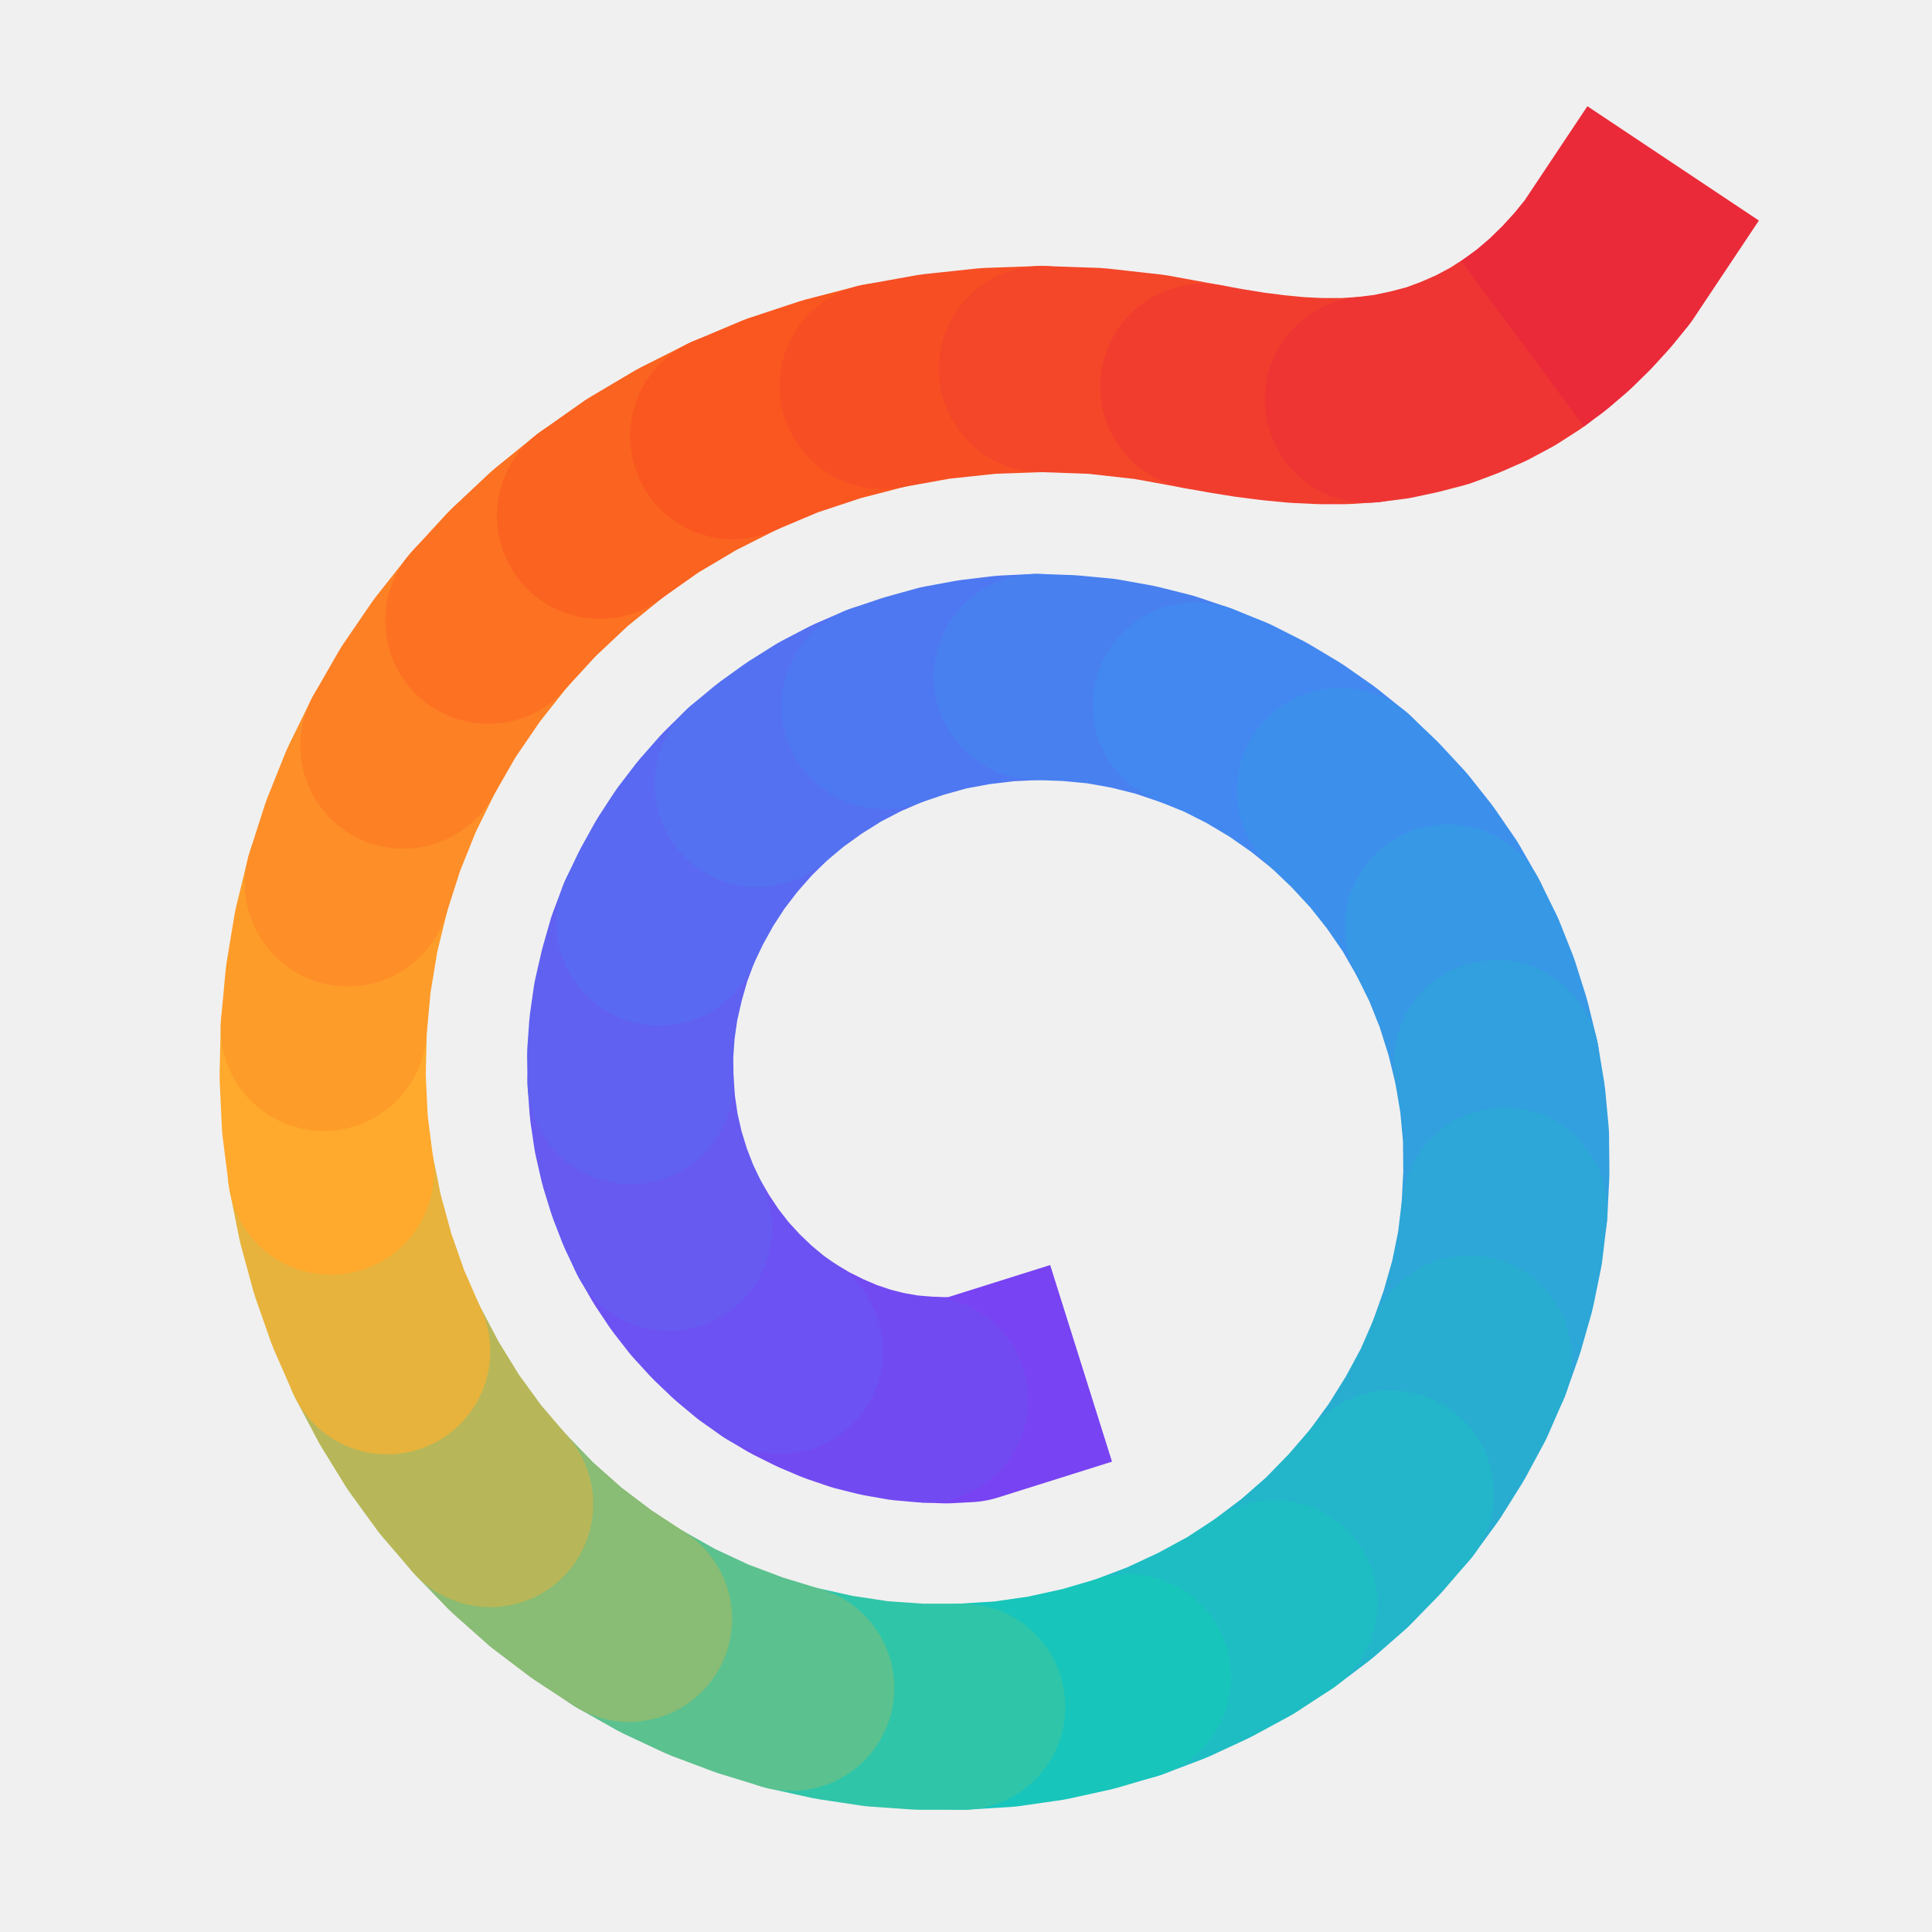
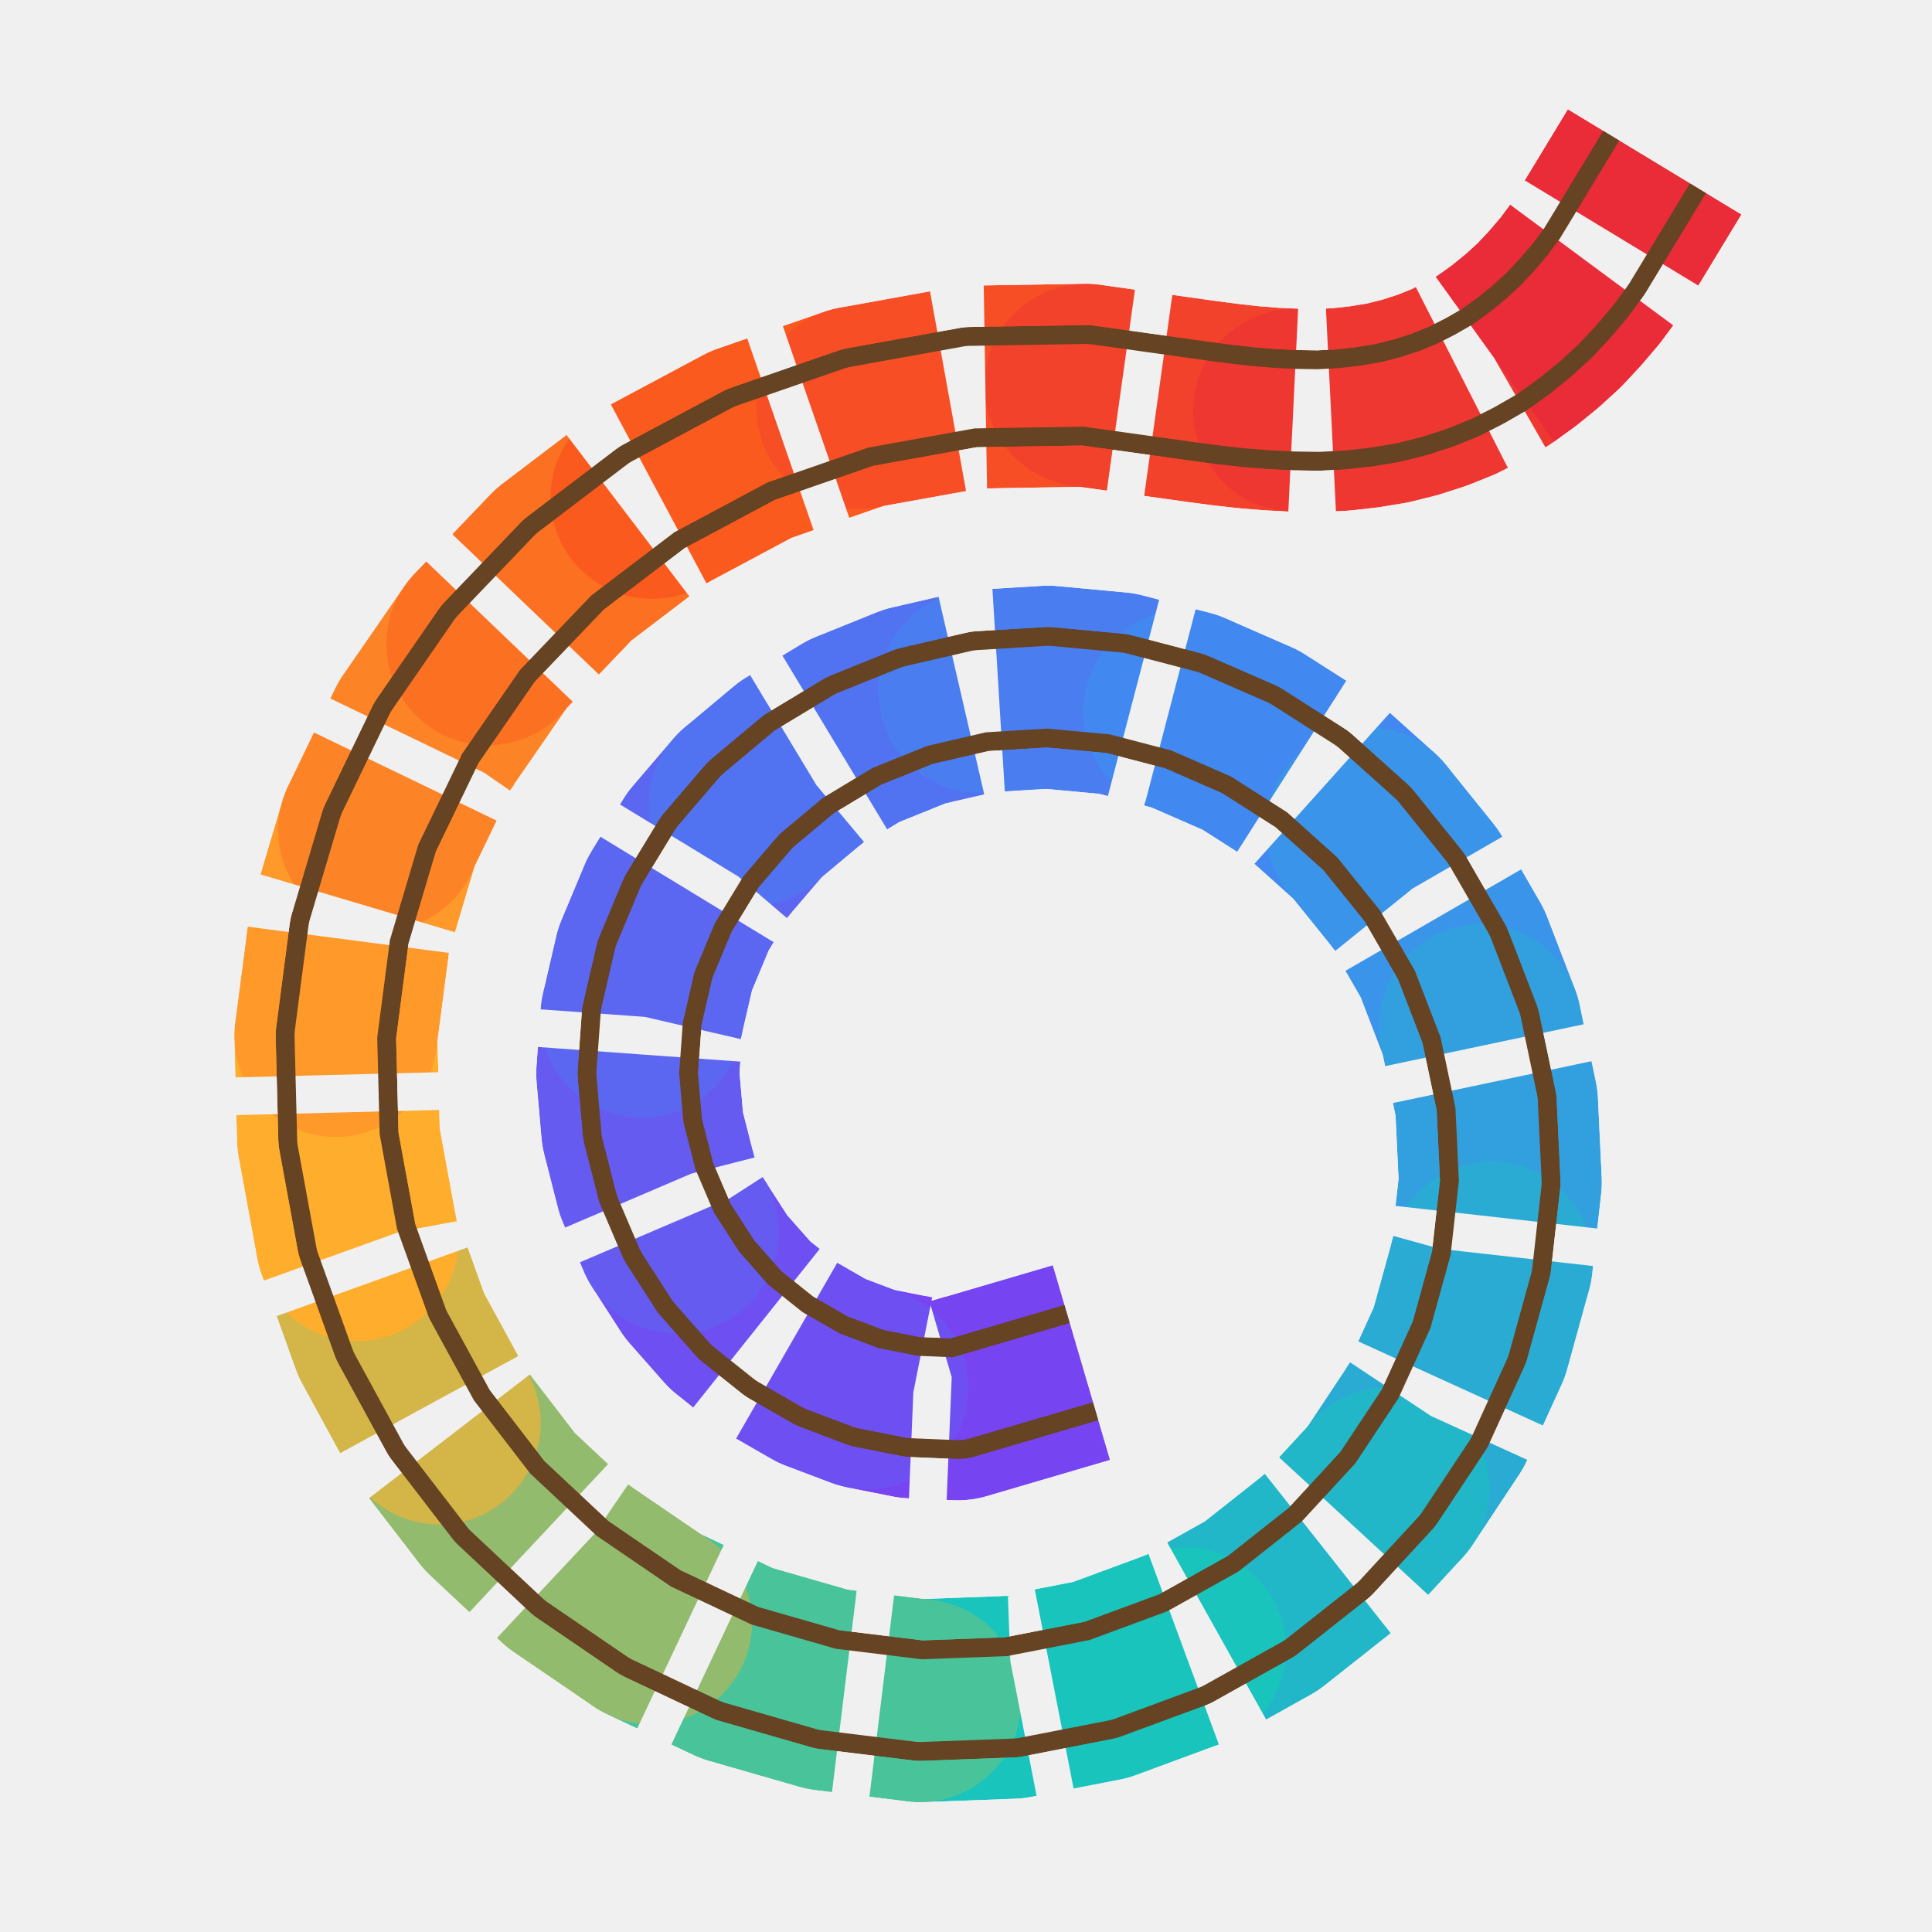
- <svg xmlns="http://www.w3.org/2000/svg" viewBox="0 0 512 512" width="512" height="512" role="img" aria-label="Mendeley NG">
-   <g fill="none" stroke-width="54.619" stroke-linecap="round" stroke-linejoin="round">
-     <path d="M286.5 361.3L256.3 370.8L250.8 371.1L245.2 370.9" stroke="#7843f2" stroke-linecap="butt" />
-     <path d="M245.2 370.9L239.6 370.4L233.9 369.4L228.3 368.0L222.7 366.1L217.3 363.8L211.9 361.1L206.7 358.0" stroke="#724af2" />
-     <path d="M206.7 358.0L201.7 354.5L196.9 350.5L192.4 346.2L188.1 341.5L184.2 336.5L180.6 331.1L177.3 325.4" stroke="#6c52f2" />
-     <path d="M177.3 325.4L174.5 319.5L172.1 313.3L170.1 306.8L168.6 300.2L167.6 293.4L167.1 286.5" stroke="#665af1" />
-     <path d="M167.1 286.5L167.0 279.5L167.5 272.4L168.5 265.4L170.1 258.4L172.1 251.4L174.7 244.5" stroke="#6061f1" />
-     <path d="M174.7 244.5L177.9 237.8L181.5 231.3L185.6 225.0L190.2 219.0L195.3 213.2L200.8 207.8" stroke="#5a69f1" />
-     <path d="M200.8 207.8L206.8 202.8L213.2 198.2L219.9 194.0L227.0 190.3L234.4 187.1" stroke="#5471f1" />
-     <path d="M234.4 187.1L242.1 184.5L250.0 182.3L258.1 180.8L266.4 179.8L274.8 179.4" stroke="#4e78f1" />
-     <path d="M274.8 179.4L283.3 179.7L291.8 180.5L300.2 182.0L308.6 184.1L316.9 186.9" stroke="#4880f0" />
-     <path d="M316.9 186.9L325.1 190.2L333.0 194.2L340.7 198.8L348.0 203.9L355.1 209.6" stroke="#4288f0" />
-     <path d="M355.1 209.6L361.7 215.9L368.0 222.7L373.7 229.9L379.0 237.6L383.7 245.8" stroke="#3c90ec" />
-     <path d="M383.7 245.8L387.9 254.3L391.4 263.1L394.3 272.3L396.6 281.7" stroke="#3798e5" />
-     <path d="M396.6 281.7L398.2 291.3L399.1 301.0L399.2 310.9L398.7 320.8" stroke="#329fde" />
-     <path d="M398.7 320.8L397.5 330.8L395.5 340.6L392.7 350.4L389.3 360.0" stroke="#2da6d8" />
-     <path d="M389.3 360.0L385.2 369.4L380.3 378.5L374.8 387.3L368.6 395.8" stroke="#28add1" />
-     <path d="M368.6 395.8L361.7 403.8L354.3 411.4L346.3 418.4L337.7 424.9" stroke="#23b5ca" />
-     <path d="M337.7 424.9L328.7 430.8L319.1 436.0L309.2 440.6L298.9 444.5" stroke="#1ebdc3" />
-     <path d="M298.9 444.5L288.3 447.6L277.4 450.0L266.3 451.6L255.0 452.3" stroke="#18c5bb" />
-     <path d="M255.0 452.3L243.7 452.3L232.3 451.5L221.0 449.8L209.7 447.3" stroke="#2fc5a9" />
-     <path d="M209.7 447.3L198.6 443.9L187.7 439.8L177.0 434.8L166.7 429.0" stroke="#5bc18f" />
-     <path d="M166.7 429.0L156.8 422.5L147.3 415.3L138.3 407.3L129.9 398.6" stroke="#89bc74" />
-     <path d="M129.9 398.6L122.0 389.4L114.8 379.5L108.4 369.1L102.6 358.1" stroke="#b7b759" />
-     <path d="M102.6 358.1L97.6 346.7L93.5 335.0L90.2 322.9L87.7 310.5" stroke="#e7b33c" />
-     <path d="M87.7 310.5L86.1 297.9L85.5 285.2L85.8 272.4" stroke="#ffa92d" />
-     <path d="M85.8 272.4L87.0 259.5L89.1 246.8L92.2 234.1" stroke="#fe9c2a" />
-     <path d="M92.2 234.1L96.2 221.6L101.1 209.4L106.9 197.6" stroke="#fd8e28" />
-     <path d="M106.9 197.6L113.5 186.1L121.1 175.0L129.4 164.5" stroke="#fd8025" />
-     <path d="M129.4 164.5L138.5 154.6L148.4 145.3L159.0 136.7" stroke="#fc7122" />
-     <path d="M159.0 136.7L170.2 128.8L182.0 121.8L194.3 115.6" stroke="#fb6320" />
-     <path d="M194.3 115.6L207.1 110.2L220.4 105.8L233.9 102.3" stroke="#fa5720" />
-     <path d="M233.9 102.3L247.8 99.8L261.9 98.3L276.1 97.8" stroke="#f74e24" />
-     <path d="M276.1 97.8L290.4 98.3L304.7 99.9L318.9 102.5" stroke="#f44629" />
-     <path d="M318.9 102.5L325.0 103.6L331.2 104.6L337.5 105.4L343.7 106.0L350.0 106.3L356.3 106.3L362.5 105.9" stroke="#f13d2e" />
-     <path d="M362.5 105.9L368.8 105.1L374.9 103.8L381.0 102.2L386.9 100.0L392.6 97.5L398.2 94.5L403.5 91.1" stroke="#ee3533" />
-     <path d="M403.5 91.1L408.5 87.4L413.3 83.3L417.8 78.9L422.0 74.3L426.0 69.4L443.4 43.3" stroke="#ea2a39" stroke-linecap="butt" />
+ <svg xmlns="http://www.w3.org/2000/svg" viewBox="0 0 512 512" width="512" height="512" role="img" aria-label="Mendeley NG" fill="none" stroke-linejoin="round" stroke-linecap="butt">
+   <defs>
+     <path id="sheet" d="M286.6 361.1L253.9 370.7L241.8 370.2L229.7 367.8L217.8 363.3L206.5 356.8L196.1 348.5L187.1 338.3L179.5 326.5L173.9 313.4L170.3 299.3L169.0 284.5L170.1 269.3L173.6 254.2L179.7 239.6L188.1 225.8L198.8 213.3L211.7 202.5L226.3 193.7L242.4 187.2L259.7 183.2L277.7 182.1L296.0 183.8L314.0 188.5L331.4 196.1L347.7 206.5L362.3 219.6L374.8 235.1L384.9 252.6L392.3 271.8L396.6 292.2L397.6 313.3L395.2 334.7L389.4 355.7L380.2 375.9L367.8 394.6L352.4 411.3L334.3 425.6L313.9 437.0L291.7 445.2L268.1 449.8L243.8 450.7L219.3 447.7L195.3 440.8L172.4 430.0L151.3 415.6L132.4 397.9L116.4 377.1L103.7 353.8L94.6 328.5L89.7 301.8L89.0 274.4L92.6 246.8L100.6 219.9L113.0 194.2L129.3 170.6L149.4 149.6L172.8 131.8L199.0 117.8L227.3 108.0L257.2 102.6L287.8 102.1L318.5 106.4L324.6 107.2L330.8 107.9L336.9 108.4L343.1 108.7L349.3 108.8L355.4 108.5L361.6 107.8L367.7 106.8L373.7 105.3L379.6 103.4L385.3 101.1L390.8 98.3L396.2 95.2L401.2 91.6L406.0 87.7L410.6 83.5L414.8 79.0L418.8 74.3L422.5 69.3L438.5 42.9" />
+     <mask id="slips" maskUnits="userSpaceOnUse" x="0" y="0" width="512" height="512">
+       <use href="#sheet" stroke="#fff" stroke-width="53.8" stroke-dasharray="36 10" />
+     </mask>
+     <mask id="cords" maskUnits="userSpaceOnUse" x="0" y="0" width="512" height="512">
+       <use href="#sheet" stroke="#fff" stroke-width="31.9" />
+       <use href="#sheet" stroke="#000" stroke-width="21.9" />
+     </mask>
+   </defs>
+   <g stroke-width="53.8">
+     <g mask="url(#slips)" stroke-linecap="round">
+       <path d="M286.6 361.1L253.9 370.7L241.8 370.2L229.7 367.8" stroke="#7744f2" stroke-linecap="butt" />
+       <path d="M229.7 367.8L217.8 363.3L206.5 356.8L196.1 348.5L187.1 338.3L179.5 326.5" stroke="#6e50f2" />
+       <path d="M179.5 326.5L173.9 313.4L170.3 299.3L169.0 284.5L170.1 269.3" stroke="#655bf1" />
+       <path d="M170.1 269.3L173.6 254.2L179.7 239.6L188.1 225.8L198.8 213.3" stroke="#5c67f1" />
+       <path d="M198.8 213.3L211.7 202.5L226.3 193.7L242.4 187.2L259.7 183.2" stroke="#5273f1" />
+       <path d="M259.7 183.2L277.7 182.1L296.0 183.8L314.0 188.5" stroke="#4a7ef0" />
+       <path d="M314.0 188.5L331.4 196.1L347.7 206.5L362.3 219.6" stroke="#4189f0" />
+       <path d="M362.3 219.6L374.8 235.1L384.9 252.6L392.3 271.8" stroke="#3a94e9" />
+       <path d="M392.3 271.8L396.6 292.2L397.6 313.3L395.2 334.7" stroke="#329fde" />
+       <path d="M395.2 334.7L389.4 355.7L380.2 375.9L367.8 394.6" stroke="#2aabd3" />
+       <path d="M367.8 394.6L352.4 411.3L334.3 425.6L313.9 437.0" stroke="#21b7c8" />
+       <path d="M313.9 437.0L291.7 445.2L268.1 449.8L243.8 450.7" stroke="#19c4bc" />
+       <path d="M243.8 450.7L219.3 447.7L195.3 440.8L172.4 430.0" stroke="#49c39a" />
+       <path d="M172.4 430.0L151.3 415.6L132.4 397.9L116.4 377.1" stroke="#93bb6e" />
+       <path d="M116.4 377.1L103.7 353.8L94.6 328.5" stroke="#d3b548" />
+       <path d="M94.6 328.5L89.7 301.8L89.0 274.4" stroke="#ffad2d" />
+       <path d="M89.0 274.4L92.6 246.8L100.6 219.9" stroke="#fe992a" />
+       <path d="M100.6 219.9L113.0 194.2L129.3 170.6" stroke="#fd8426" />
+       <path d="M129.3 170.6L149.4 149.6L172.8 131.8" stroke="#fc7022" />
+       <path d="M172.8 131.8L199.0 117.8L227.3 108.0" stroke="#fb5a1e" />
+       <path d="M227.3 108.0L257.2 102.6L287.8 102.1" stroke="#f74e25" />
+       <path d="M287.8 102.1L318.5 106.4L324.6 107.2L330.8 107.9L336.9 108.4L343.1 108.7" stroke="#f3422b" />
+       <path d="M343.1 108.7L349.3 108.8L355.4 108.5L361.6 107.8L367.7 106.8L373.7 105.3L379.6 103.4L385.3 101.1L390.8 98.3L396.2 95.2" stroke="#ef3731" />
+       <path d="M396.2 95.2L401.2 91.6L406.0 87.7L410.6 83.5L414.8 79.0L418.8 74.3L422.5 69.3L438.5 42.9" stroke="#ea2b38" stroke-linecap="butt" />
+     </g>
+     <g mask="url(#cords)">
+       <use href="#sheet" stroke="#664322" stroke-width="31.9" />
+     </g>
  </g>
</svg>
